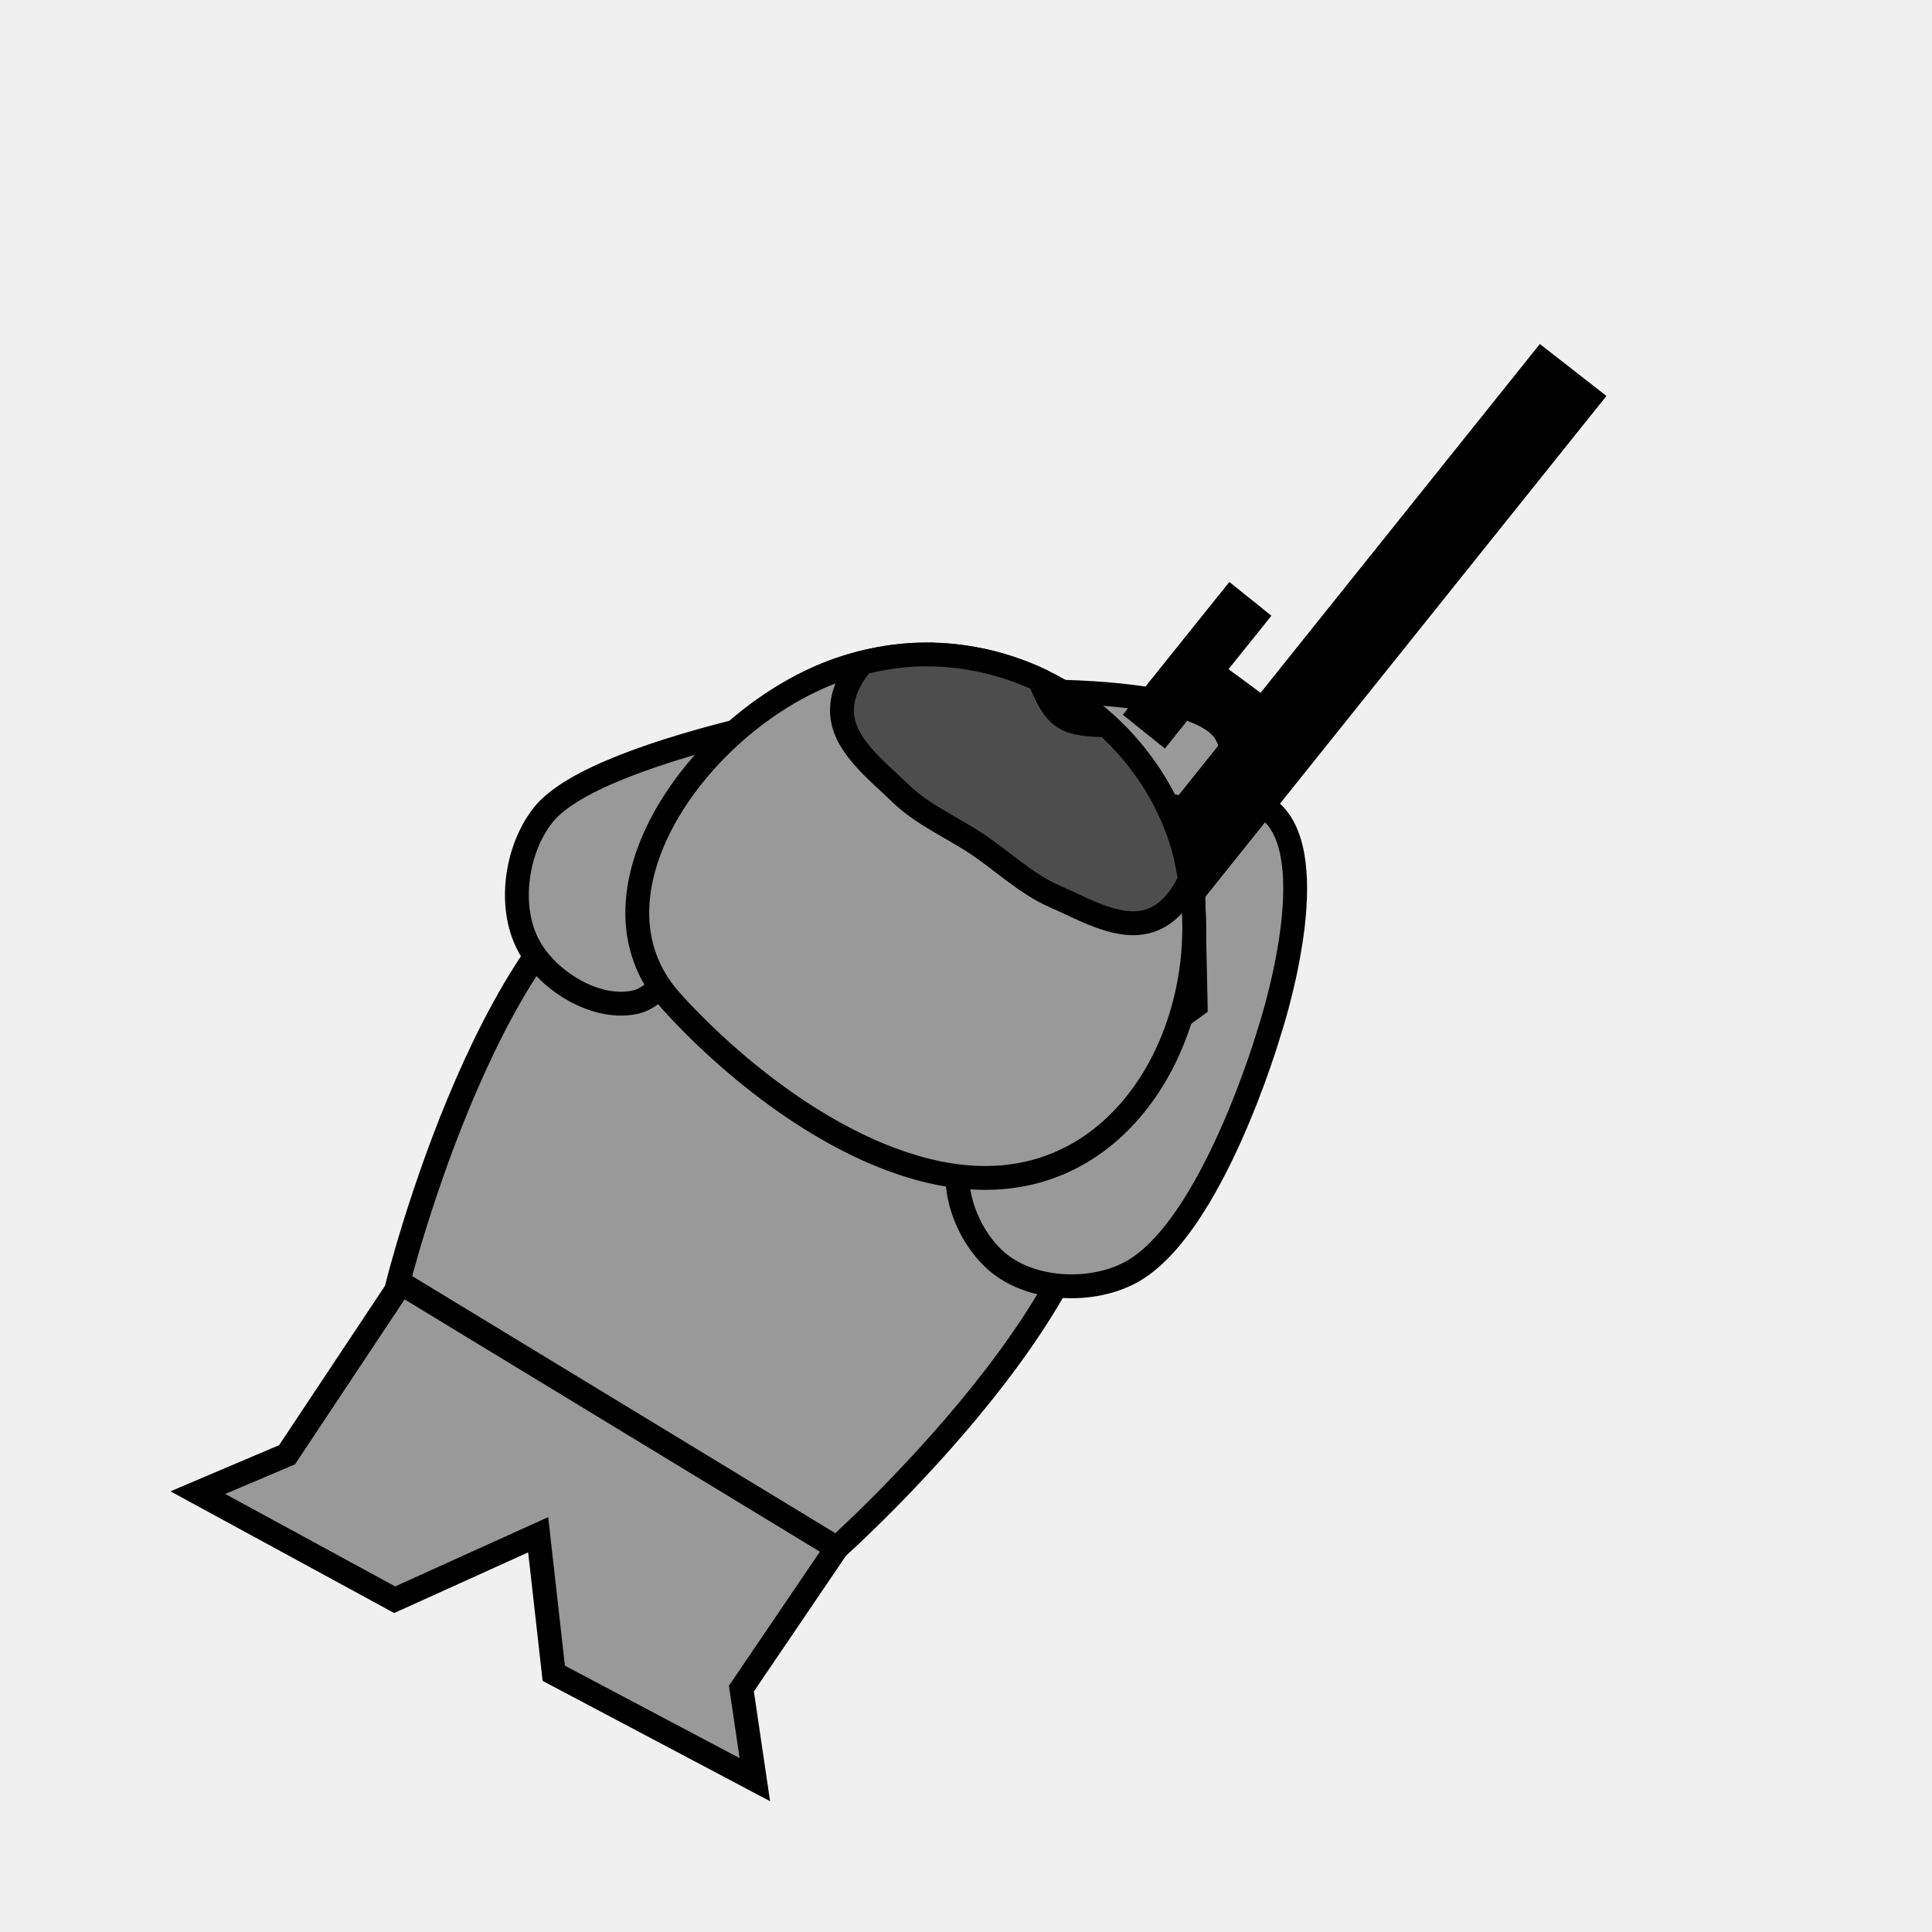
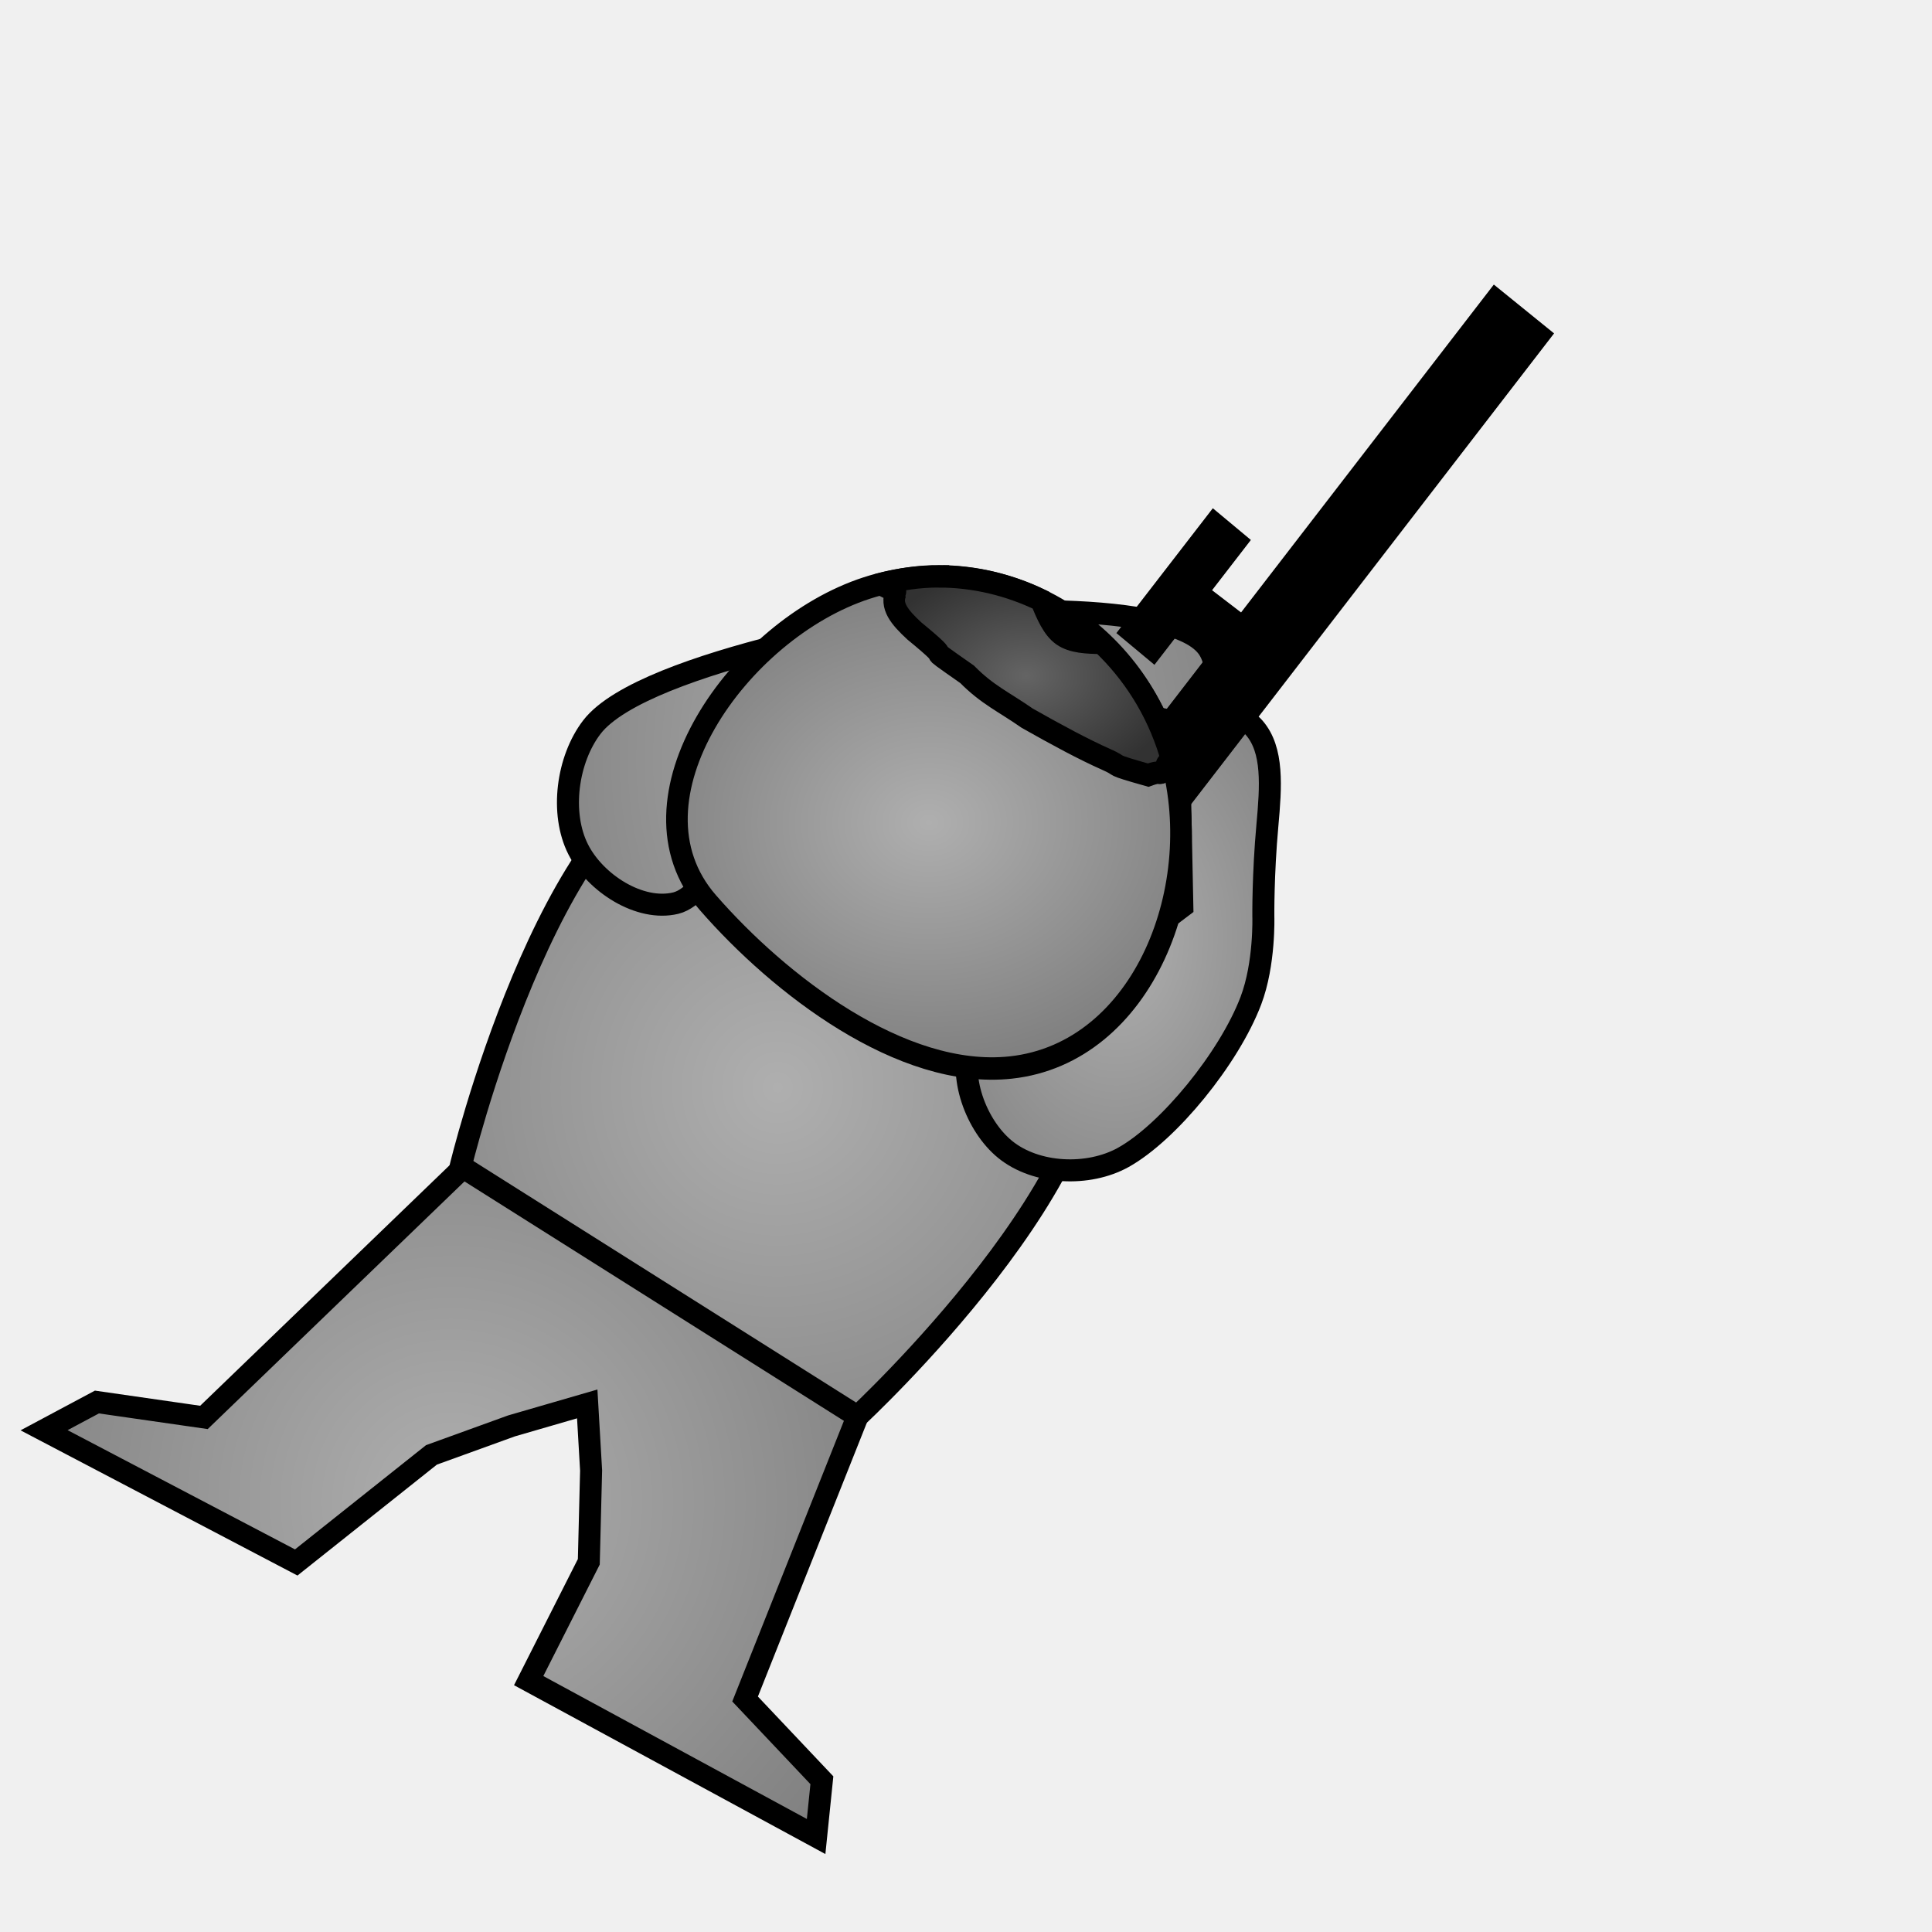
- <svg xmlns="http://www.w3.org/2000/svg" width="64" height="64" id="svg2" version="1.1">
-   <defs id="defs4" />
+ <svg xmlns="http://www.w3.org/2000/svg" xmlns:xlink="http://www.w3.org/1999/xlink" width="64" height="64" id="svg2" version="1.1">
+   <defs id="defs4">
+     <linearGradient id="linearGradient3803">
+       <stop style="stop-color:#afafaf;stop-opacity:1;" offset="0" id="stop3805" />
+       <stop style="stop-color:#6e6e6e;stop-opacity:1;" offset="1" id="stop3807" />
+     </linearGradient>
+     <linearGradient id="linearGradient3795">
+       <stop style="stop-color:#646464;stop-opacity:1;" offset="0" id="stop3797" />
+       <stop style="stop-color:#323232;stop-opacity:1;" offset="1" id="stop3799" />
+     </linearGradient>
+     <radialGradient xlink:href="#linearGradient3795" id="radialGradient3801" cx="40.716" cy="16.091" fx="40.716" fy="16.091" r="7.216" gradientTransform="matrix(1,0,0,0.6838274,0,5.087396)" gradientUnits="userSpaceOnUse" />
+     <radialGradient xlink:href="#linearGradient3803" id="radialGradient3811" cx="36.221" cy="1011.004" fx="36.221" fy="1011.004" r="12.179" gradientTransform="matrix(1.540259,-0.02542089,0.02195253,1.232939,-41.76258,-234.5814)" gradientUnits="userSpaceOnUse" />
+     <radialGradient xlink:href="#linearGradient3803" id="radialGradient3819" cx="37.044" cy="1019.559" fx="37.044" fy="1019.559" r="5.386" gradientTransform="matrix(1.938769,0.04672106,-0.06784813,2.815472,34.39965,-1852.712)" gradientUnits="userSpaceOnUse" />
+     <radialGradient xlink:href="#linearGradient3803" id="radialGradient3827" cx="29.542" cy="1013.467" fx="29.542" fy="1013.467" r="11.093" gradientTransform="matrix(1.623905,0.0150952,-0.01871522,2.013331,0.5355954,-1027.423)" gradientUnits="userSpaceOnUse" />
+     <radialGradient xlink:href="#linearGradient3803" id="radialGradient3835" cx="25.762" cy="1024.375" fx="25.762" fy="1024.375" r="10.882" gradientTransform="matrix(1.996651,0.03557854,-0.03599488,2.020017,11.19643,-1045.796)" gradientUnits="userSpaceOnUse" />
+     <radialGradient xlink:href="#linearGradient3803" id="radialGradient3843" cx="14.933" cy="1038.119" fx="14.933" fy="1038.119" r="13.837" gradientTransform="matrix(1.60764,0.03893017,-0.03939843,1.626977,31.82643,-651.4582)" gradientUnits="userSpaceOnUse" />
+     <radialGradient xlink:href="#linearGradient3803-4" id="radialGradient3827-9" cx="29.542" cy="1013.467" fx="29.542" fy="1013.467" r="11.093" gradientTransform="matrix(1.623905,0.0150952,-0.01871522,2.013331,0.5355954,-1027.423)" gradientUnits="userSpaceOnUse" />
+     <linearGradient id="linearGradient3803-4">
+       <stop style="stop-color:#afafaf;stop-opacity:1;" offset="0" id="stop3805-1" />
+       <stop style="stop-color:#6e6e6e;stop-opacity:1;" offset="1" id="stop3807-9" />
+     </linearGradient>
+   </defs>
  <g id="layer1" transform="translate(0,-988.3622)" style="display:none">
    <path style="color:#000000;fill:none;stroke:#000000;stroke-width:0.1;stroke-miterlimit:4;stroke-dasharray:none;marker:none;visibility:visible;display:inline;overflow:visible;enable-background:accumulate" d="m 0,1004.362 32,-16 32,16 0,32 -32,16 -32,-16 z" id="rect3750" />
  </g>
  <g transform="translate(0,-988.3622)" id="g3757" style="display:inline">
-     <path style="color:#000000;fill:#999999;fill-opacity:1;fill-rule:nonzero;stroke:#000000;stroke-width:0.79;stroke-linecap:butt;stroke-linejoin:miter;stroke-miterlimit:4;stroke-opacity:1;stroke-dashoffset:0;marker:none;visibility:visible;display:inline;overflow:visible;enable-background:accumulate" d="m 21.78,1016.654 c 5.489,-1.355 13.163,3.282 14.518,8.771 1.328,5.383 -8.602,14.237 -8.602,14.237 l -14.518,-8.771 c 0,0 3.218,-12.909 8.602,-14.237 z" id="rect3765" />
-     <path style="color:#000000;fill:#999999;fill-opacity:1;fill-rule:nonzero;stroke:#000000;stroke-width:0.79;stroke-linecap:butt;stroke-linejoin:miter;stroke-miterlimit:4;stroke-opacity:1;stroke-dashoffset:0;marker:none;visibility:visible;display:inline;overflow:visible;enable-background:accumulate" d="m 13.284,1030.872 14.436,8.771 -3.16,4.656 0.445,3.017 -6.661,-3.524 -0.516,-4.589 -4.754,2.152 -6.52,-3.547 2.955,-1.255 z" id="rect3765-8" />
-     <path style="fill:#999999;stroke:#000000;stroke-width:0.79px;stroke-linecap:butt;stroke-linejoin:miter;stroke-opacity:1" d="m 35.473,1024.688 c 0,0 -3.046,0.484 -3.572,1.692 -0.538,1.236 0.161,3.023 1.222,3.854 1.137,0.891 3.051,0.964 4.324,0.282 2.711,-1.45 4.606,-7.99 4.606,-7.99 0,0 1.783,-5.375 0.188,-7.144 -0.547,-0.607 -1.808,-0.701 -2.444,-0.188 -0.541,0.437 -0.282,2.068 -0.282,2.068 l 0.094,4.418 z" id="path3855" />
-     <path style="fill:#999999;stroke:#000000;stroke-width:0.79px;stroke-linecap:butt;stroke-linejoin:miter;stroke-opacity:1;display:inline" d="m 23.375,1018.345 c 0,0 -1.023,2.909 -2.306,3.21 -1.312,0.307 -2.945,-0.701 -3.572,-1.894 -0.672,-1.279 -0.4,-3.174 0.499,-4.305 1.914,-2.406 12.208,-3.944 12.208,-3.944 0,0 8.867,-0.761 10.321,1.127 0.499,0.647 0.365,1.905 -0.254,2.438 -0.527,0.454 -2.085,-0.094 -2.085,-0.094 l -7.588,-0.914 z" id="path3855-7" />
-     <rect style="color:#000000;fill:#000000;fill-opacity:1;fill-rule:nonzero;stroke:none;stroke-width:1;marker:none;visibility:visible;display:inline;overflow:visible;enable-background:accumulate" id="rect3833" width="2.797" height="26.624" x="664.749" y="756.869" transform="matrix(0.788381,0.6151873,-0.6250296,0.7806011,0,0)" />
-     <g id="g3829" transform="matrix(0.789887,0,0,0.789887,1.725479,220.1376)">
-       <path id="path3763" d="m 47.365,1007.898 c 1.844,5.906 -1.201,13.393 -7.355,14.033 -5.055,0.526 -10.731,-3.707 -14.033,-7.355 -4.153,-4.587 1.449,-12.189 7.355,-14.034 5.906,-1.844 12.189,1.449 14.033,7.355 z" style="color:#000000;fill:#999999;fill-opacity:1;fill-rule:nonzero;stroke:#000000;stroke-width:1;stroke-linecap:butt;stroke-linejoin:miter;stroke-miterlimit:4;stroke-opacity:1;stroke-dashoffset:0;marker:none;visibility:visible;display:inline;overflow:visible;enable-background:accumulate" />
-       <path id="rect3847-7" transform="translate(0,988.3622)" d="M 36.656,11.656 C 35.776,11.657 34.888,11.781 34,12 c -0.01,0.011 -0.022,0.02 -0.031,0.031 -0.505,0.573 -0.852,1.291 -0.844,2 0.017,1.398 1.437,2.461 2.438,3.438 0.935,0.913 2.165,1.428 3.25,2.156 1.085,0.728 2.051,1.668 3.25,2.188 1.283,0.556 2.793,1.483 4.094,0.969 0.7,-0.277 1.226,-0.95 1.562,-1.688 -0.087,-0.526 -0.185,-1.054 -0.344,-1.562 -0.612,-1.961 -1.741,-3.614 -3.156,-4.906 -0.676,-0.011 -1.348,-0.032 -1.812,-0.344 -0.462,-0.31 -0.735,-0.944 -1,-1.562 -1.466,-0.684 -3.092,-1.064 -4.75,-1.062 z" style="color:#000000;fill:#4d4d4d;fill-opacity:1;fill-rule:nonzero;stroke:#000000;stroke-width:1;stroke-miterlimit:4;stroke-dasharray:none;marker:none;visibility:visible;display:inline;overflow:visible;enable-background:accumulate" />
+     <path style="color:#000000;fill:url(#radialGradient3835);fill-opacity:1;fill-rule:nonzero;stroke:#000000;stroke-width:0.729;stroke-linecap:butt;stroke-linejoin:miter;stroke-miterlimit:4;stroke-opacity:1;stroke-dashoffset:0;marker:none;visibility:visible;display:inline;overflow:visible;enable-background:accumulate" d="m 23.03,1013.672 c 4.968,-1.273 11.914,3.085 13.14,8.246 1.202,5.061 -7.785,13.384 -7.785,13.384 l -13.14,-8.245 c 0,0 2.913,-12.135 7.785,-13.384 z" id="rect3765" />
+     <path style="color:#000000;fill:url(#radialGradient3843);fill-opacity:1;fill-rule:nonzero;stroke:#000000;stroke-width:0.729;stroke-linecap:butt;stroke-linejoin:miter;stroke-miterlimit:4;stroke-opacity:1;stroke-dashoffset:0;marker:none;visibility:visible;display:inline;overflow:visible;enable-background:accumulate" d="m 15.34,1027.038 13.066,8.245 -3.724,9.361 2.544,2.691 -0.191,1.864 -9.522,-5.164 1.992,-3.936 0.076,-3.025 -0.128,-2.205 -2.509,0.728 -2.651,0.96 -4.48,3.564 -8.353,-4.38 1.751,-0.935 3.545,0.51 z" id="rect3765-8" />
+     <path style="fill:url(#radialGradient3819);stroke:#000000;stroke-width:0.729px;stroke-linecap:butt;stroke-linejoin:miter;stroke-opacity:1;fill-opacity:1" d="m 35.423,1021.224 c 0,0 -2.757,0.455 -3.233,1.591 -0.487,1.162 0.146,2.842 1.106,3.623 1.029,0.837 2.761,0.906 3.914,0.265 1.495,-0.831 3.501,-3.281 4.227,-5.192 0.465,-1.225 0.413,-2.791 0.413,-2.791 0,0 -0.015,-1.375 0.134,-3.016 0.117,-1.293 0.202,-2.497 -0.435,-3.23 -0.495,-0.57 -1.637,-0.659 -2.212,-0.177 -0.49,0.411 -0.255,1.944 -0.255,1.944 l 0.085,4.153 z" id="path3855" />
+     <path style="fill:url(#radialGradient3827);stroke:#000000;stroke-width:0.729px;stroke-linecap:butt;stroke-linejoin:miter;stroke-opacity:1;display:inline;fill-opacity:1" d="m 24.473,1015.261 c 0,0 -0.926,2.735 -2.087,3.018 -1.188,0.289 -2.666,-0.659 -3.233,-1.781 -0.608,-1.202 -0.362,-2.984 0.452,-4.047 1.732,-2.262 11.049,-3.707 11.049,-3.707 0,0 8.025,-0.715 9.341,1.059 0.451,0.608 0.331,1.791 -0.23,2.292 -0.477,0.427 -1.887,-0.088 -1.887,-0.088 l -6.868,-0.86 z" id="path3855-7" />
+     <rect style="color:#000000;fill:#000000;fill-opacity:1;fill-rule:nonzero;stroke:none;stroke-width:1;marker:none;visibility:visible;display:inline;overflow:visible;enable-background:accumulate" id="rect3833" width="2.569" height="24.669" x="648.575" y="744.225" transform="matrix(0.7768801,0.6296485,-0.6105414,0.7919844,0,0)" />
+     <g id="g3829" transform="matrix(0.7149153,0,0,0.7425531,4.878771,264.8869)">
+       <path id="path3763" d="m 47.365,1007.898 c 1.844,5.906 -1.201,13.393 -7.355,14.033 -5.055,0.526 -10.731,-3.707 -14.033,-7.355 -4.153,-4.587 1.449,-12.189 7.355,-14.034 5.906,-1.844 12.189,1.449 14.033,7.355 z" style="color:#000000;fill:url(#radialGradient3811);fill-opacity:1;fill-rule:nonzero;stroke:#000000;stroke-width:1;stroke-linecap:butt;stroke-linejoin:miter;stroke-miterlimit:4;stroke-opacity:1;stroke-dashoffset:0;marker:none;visibility:visible;display:inline;overflow:visible;enable-background:accumulate" />
+       <path id="rect3847-7" transform="translate(0,988.3622)" d="M 36.656,11.656 C 35.776,11.657 34.888,11.781 34,12 c -0.01,0.011 0.704,0.343 0.694,0.354 -0.279,0.618 0.158,1.121 0.844,1.735 2.286,1.807 -0.068,0.243 2.45,1.939 0.935,0.913 1.7,1.229 2.785,1.957 1.338,0.73 2.615,1.394 3.663,1.84 0.837,0.356 -0.004,0.17 1.94,0.7 0.8,-0.28 0.349,0.124 0.84,-0.322 -0.044,-0.401 0.359,-0.042 0.158,-0.672 -0.624,-1.958 -1.741,-3.614 -3.156,-4.906 -0.676,-0.011 -1.348,-0.032 -1.812,-0.344 -0.462,-0.31 -0.735,-0.944 -1,-1.562 -1.466,-0.684 -3.092,-1.064 -4.75,-1.062 z" style="color:#000000;fill:url(#radialGradient3801);fill-opacity:1;fill-rule:nonzero;stroke:#000000;stroke-width:1;stroke-miterlimit:4;stroke-dasharray:none;marker:none;visibility:visible;display:inline;overflow:visible;enable-background:accumulate" />
    </g>
-     <rect style="color:#000000;fill:#000000;fill-opacity:1;fill-rule:nonzero;stroke:none;stroke-width:1;marker:none;visibility:visible;display:inline;overflow:visible;enable-background:accumulate" id="rect3835" width="1.786" height="5.64" x="662.316" y="760.484" transform="matrix(0.7800082,0.6257693,-0.6257693,0.7800082,0,0)" />
-     <rect style="color:#000000;fill:#000000;fill-opacity:1;fill-rule:nonzero;stroke:none;stroke-width:1;marker:none;visibility:visible;display:inline;overflow:visible;enable-background:accumulate" id="rect3835-7" width="1.436" height="4.595" x="-791.518" y="672.408" transform="matrix(0.6340904,-0.773259,0.8047301,0.5936408,0,0)" />
+     <rect style="color:#000000;fill:#000000;fill-opacity:1;fill-rule:nonzero;stroke:none;stroke-width:1;marker:none;visibility:visible;display:inline;overflow:visible;enable-background:accumulate" id="rect3835" width="1.641" height="5.226" x="646.702" y="747.03" transform="matrix(0.7682436,0.6401577,-0.6112852,0.7914104,0,0)" />
+     <rect style="color:#000000;fill:#000000;fill-opacity:1;fill-rule:nonzero;stroke:none;stroke-width:1;marker:none;visibility:visible;display:inline;overflow:visible;enable-background:accumulate" id="rect3835-7" width="1.33" height="4.216" x="-777.056" y="655.492" transform="matrix(0.619658,-0.7848719,0.7937823,0.608202,0,0)" />
  </g>
  <g id="layer2" style="display:none">
-     <path style="color:#000000;fill:#ffffff;fill-opacity:1;fill-rule:nonzero;stroke:none;stroke-width:1;marker:none;visibility:visible;display:inline;overflow:visible;enable-background:accumulate" d="m 17.838,32.445 c -2.612,4.043 -4.098,9.948 -4.098,9.948 l 13.823,8.343 c 0,0 4.109,-3.662 6.541,-7.627 -0.489,-0.131 -0.957,-0.348 -1.333,-0.642 -0.873,-0.684 -1.506,-1.971 -1.506,-3.135 -3.564,-0.665 -7.182,-3.488 -9.454,-5.998 -0.076,-0.084 -0.129,-0.185 -0.197,-0.272 -0.229,0.213 -0.462,0.385 -0.716,0.444 -1.021,0.239 -2.22,-0.279 -3.061,-1.061 z" id="rect3765-9" />
+     <path transform="matrix(0.9117869,0,0,0.9117869,2.163717,3.311904)" style="color:#000000;fill:#ffffff;fill-opacity:1;fill-rule:nonzero;stroke:none;stroke-width:3;marker:none;visibility:visible;display:inline;overflow:visible;enable-background:accumulate" d="m 21.821,26.19 c -0.351,0.483 -0.922,0.798 -1.565,0.798 -0.621,0 -1.173,-0.293 -1.527,-0.747 -0.221,-1.01 0.095,-2.292 0.484,-2.815 0.301,-0.193 0.659,-0.305 1.043,-0.305 0.826,0 1.539,0.526 1.816,1.255 -0.153,0.57 -0.22,1.18 -0.251,1.815 z" id="path3084" />
+     <path transform="matrix(1.022875,0,0,1.022875,15.46027,9.984816)" style="color:#000000;fill:#ffffff;fill-opacity:1;fill-rule:nonzero;stroke:none;stroke-width:3;marker:none;visibility:visible;display:inline;overflow:visible;enable-background:accumulate" d="m 22.185,26.258 c 0,0.123 -0.013,0.243 -0.037,0.359 -1.028,0.957 -1.66,1.099 -2.49,1.166 -0.547,-0.289 -0.919,-0.863 -0.919,-1.525 0,-0.952 0.772,-1.724 1.724,-1.724 0.952,0 1.724,0.772 1.724,1.724 z" id="path3221" />
+     <path style="fill:#ffffff;stroke:none;display:inline" d="m 33.681,39.219 -0.788,-0.541 c -0.157,0.164 -3.598,5.096 -4.531,5.39 l -2.793,-0.114 2.763,1.526 c 0.784,-0.432 3.872,-4.296 5.349,-6.261 z" id="path3231" />
+     <path style="fill:#ffffff;stroke:none;display:inline" d="m 19.514,30.092 0.828,0.477 c -0.08,0.212 -2.71,5.867 -2.572,6.835 l 1.309,2.469 -2.57,-1.833 c 0.051,-0.893 1.87,-5.768 3.004,-7.949 z" id="path3231-1" />
+     <path style="fill:#ffffff;stroke:none;display:inline" d="m 27.037,47.305 -3.298,8.463 -0.824,-1.532 2.409,-8.011 z" id="path3193-4" />
+     <path style="fill:#ffffff;stroke:none;display:inline" d="M 15.351,40.088 7.707,47.474 9.439,47.639 17.012,41.248 z" id="path3193-4-9" />
  </g>
</svg>
